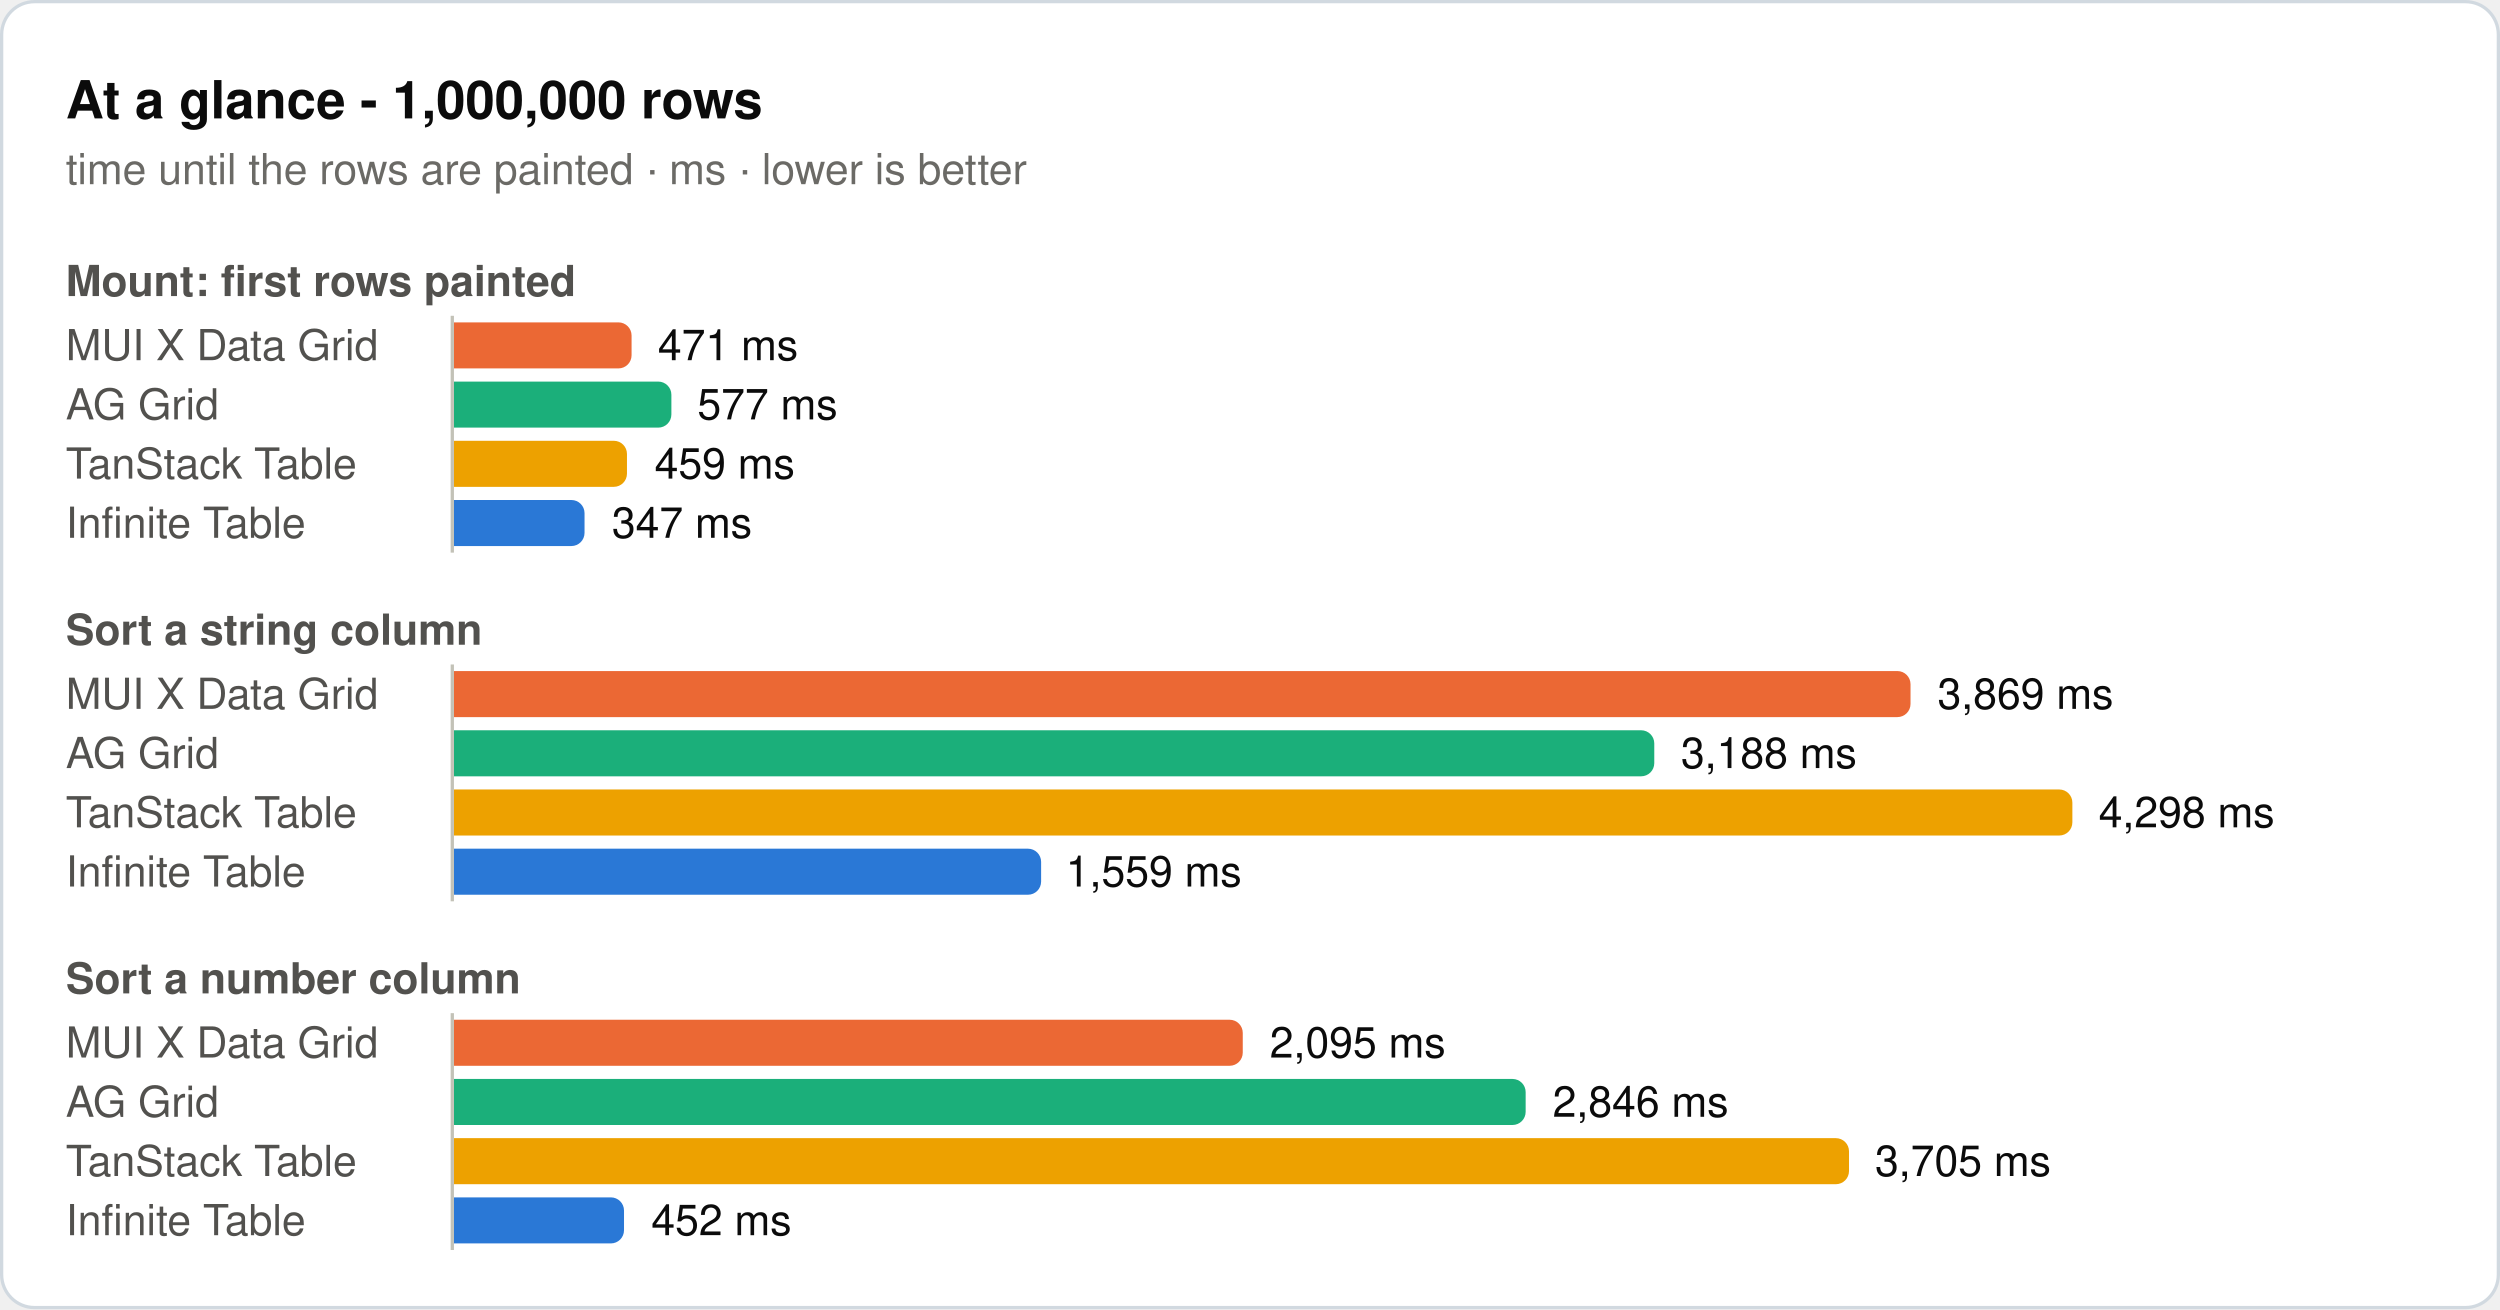
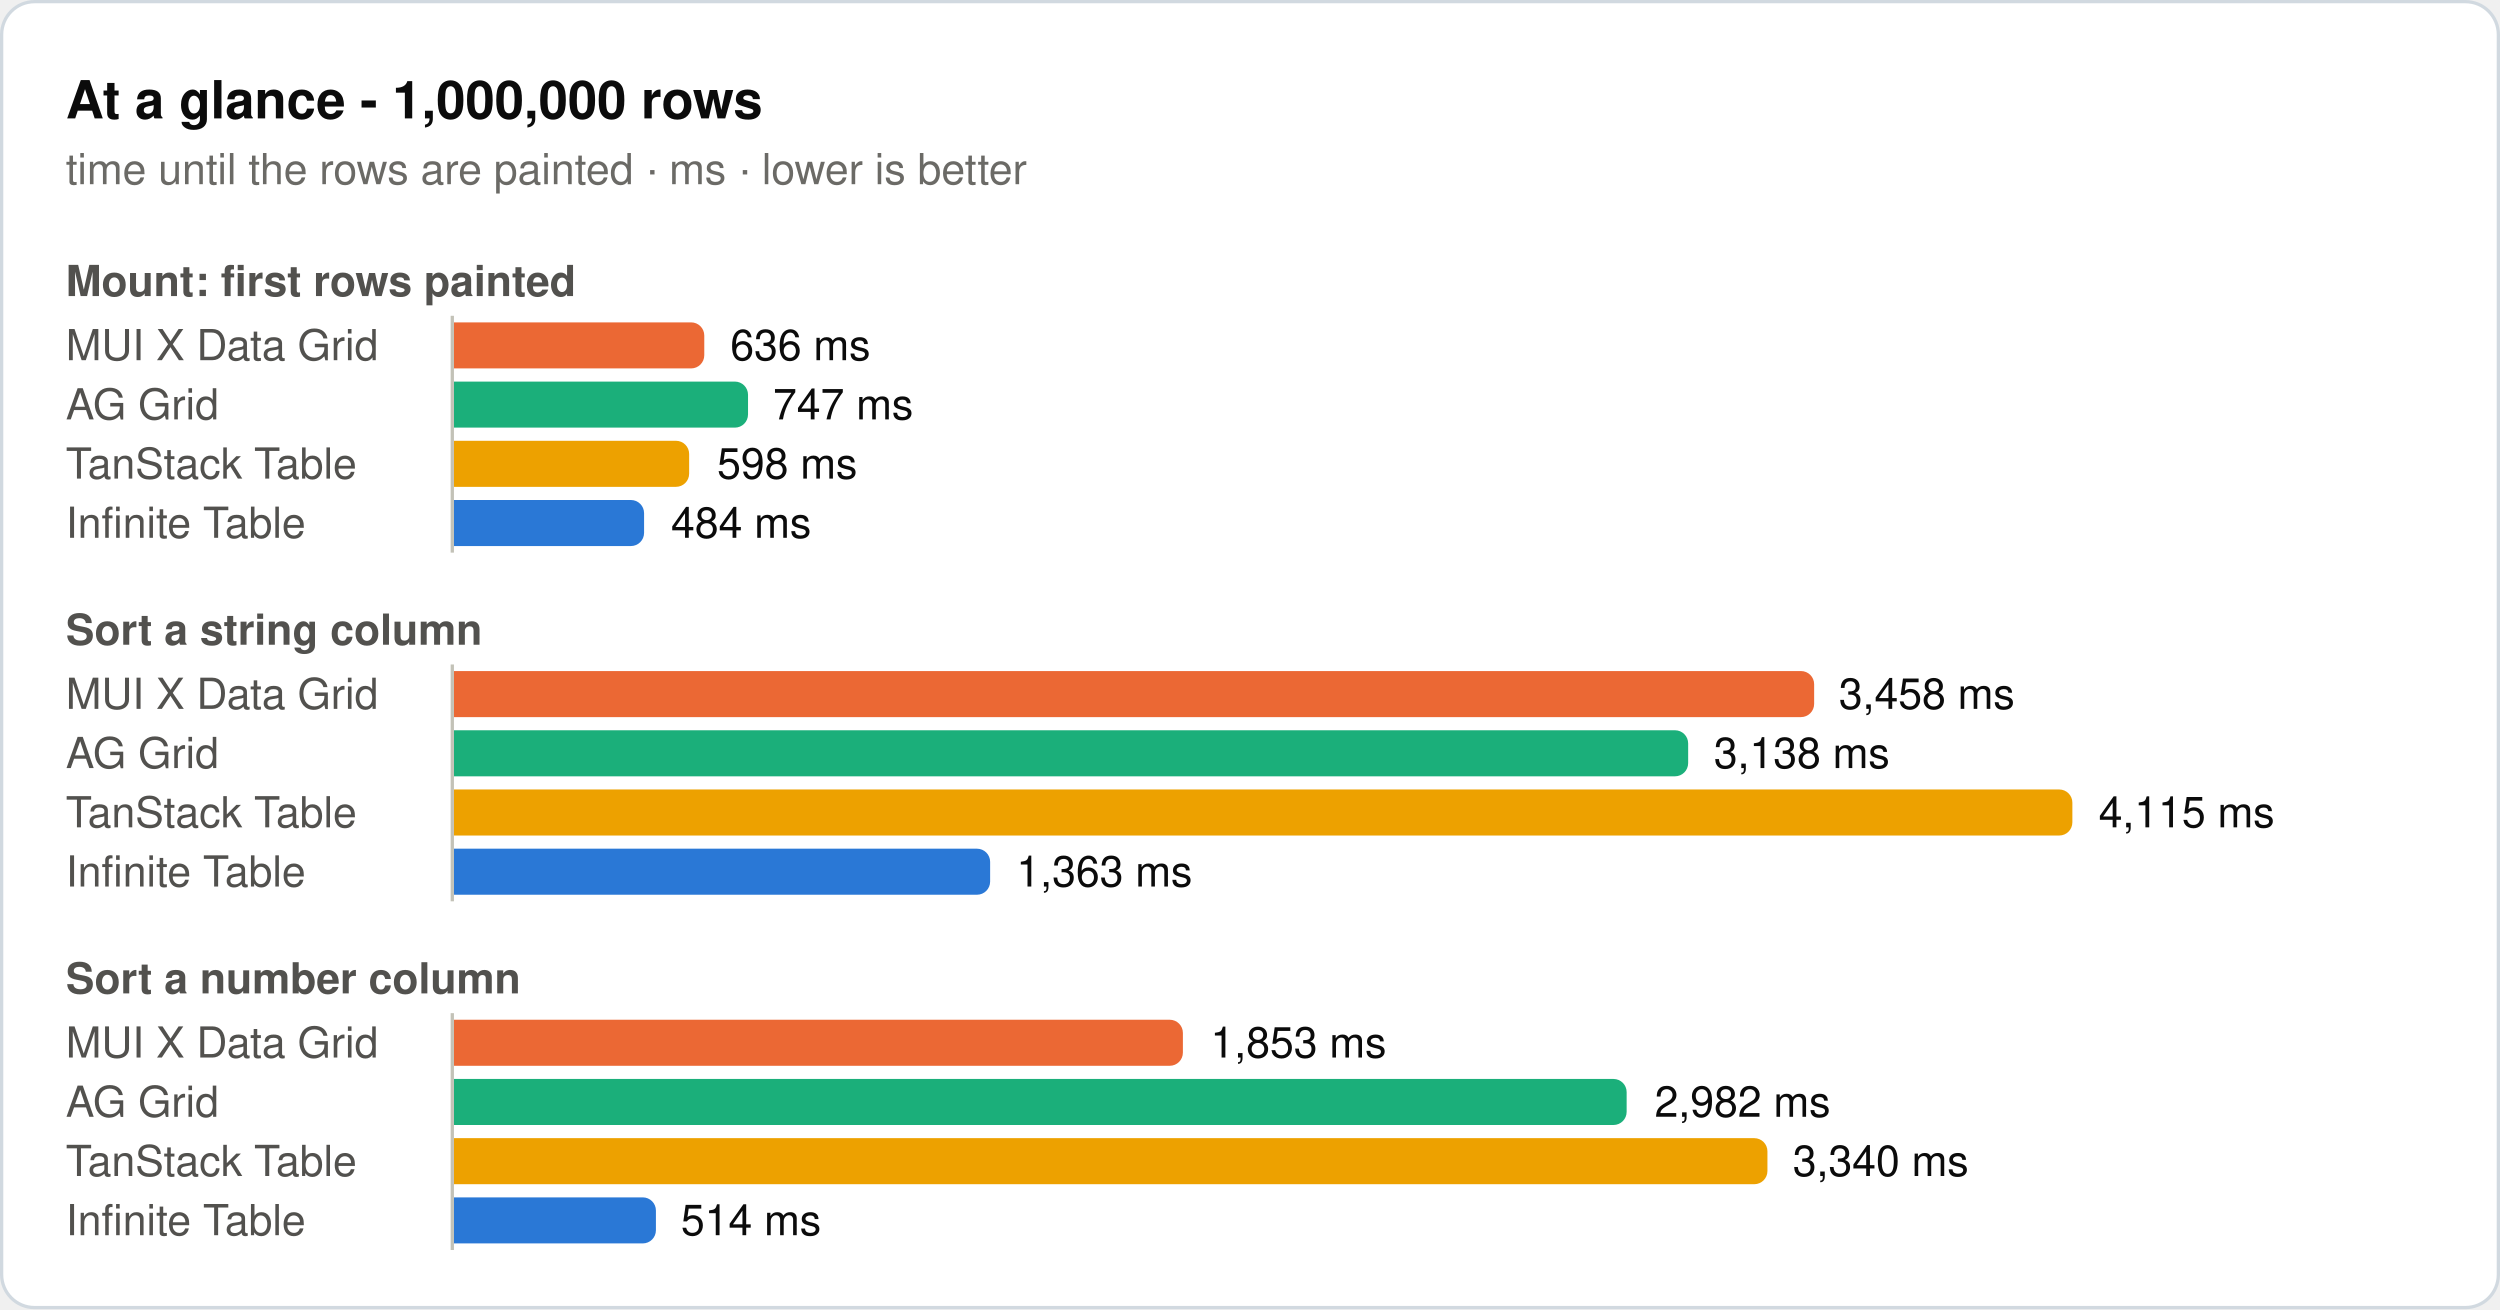
<svg xmlns="http://www.w3.org/2000/svg" width="760" height="398" viewBox="0 0 760 398" role="img">
  <rect x="0.5" y="0.5" width="759" height="397" rx="10" fill="#ffffff" stroke="#d1d9e0" />
  <text x="20" y="36" font-family="system-ui, -apple-system, 'Segoe UI', Helvetica, Arial, sans-serif" font-size="16" font-weight="600" fill="#0b0b0b">At a glance - 1,000,000 rows</text>
  <text x="20" y="56" font-family="system-ui, -apple-system, 'Segoe UI', Helvetica, Arial, sans-serif" font-size="13" fill="#6b6a66">time until the rows are painted · ms · lower is better</text>
  <text x="20" y="90" font-family="system-ui, -apple-system, 'Segoe UI', Helvetica, Arial, sans-serif" font-size="13" font-weight="600" fill="#52514e">Mount: first rows painted</text>
  <text x="20" y="109.5" font-family="system-ui, -apple-system, 'Segoe UI', Helvetica, Arial, sans-serif" font-size="13" fill="#52514e">MUI X Data Grid</text>
-   <path d="M138,98H188a4,4 0 0 1 4,4V108a4,4 0 0 1 -4,4H138Z" fill="#eb6834" />
-   <text x="200" y="109.5" font-family="system-ui, -apple-system, 'Segoe UI', Helvetica, Arial, sans-serif" font-size="13" fill="#0b0b0b">471 ms</text>
+   <path d="M138,98H210.1a4,4 0 0 1 4,4V108a4,4 0 0 1 -4,4H138Z" fill="#eb6834" />
+   <text x="222" y="109.5" font-family="system-ui, -apple-system, 'Segoe UI', Helvetica, Arial, sans-serif" font-size="13" fill="#0b0b0b">636 ms</text>
  <text x="20" y="127.5" font-family="system-ui, -apple-system, 'Segoe UI', Helvetica, Arial, sans-serif" font-size="13" fill="#52514e">AG Grid</text>
-   <path d="M138,116H200.1a4,4 0 0 1 4,4V126a4,4 0 0 1 -4,4H138Z" fill="#1baf7a" />
-   <text x="212" y="127.5" font-family="system-ui, -apple-system, 'Segoe UI', Helvetica, Arial, sans-serif" font-size="13" fill="#0b0b0b">577 ms</text>
+   <path d="M138,116H223.4a4,4 0 0 1 4,4V126a4,4 0 0 1 -4,4H138Z" fill="#1baf7a" />
+   <text x="235" y="127.5" font-family="system-ui, -apple-system, 'Segoe UI', Helvetica, Arial, sans-serif" font-size="13" fill="#0b0b0b">747 ms</text>
  <text x="20" y="145.5" font-family="system-ui, -apple-system, 'Segoe UI', Helvetica, Arial, sans-serif" font-size="13" fill="#52514e">TanStack Table</text>
-   <path d="M138,134H186.6a4,4 0 0 1 4,4V144a4,4 0 0 1 -4,4H138Z" fill="#eda100" />
-   <text x="199" y="145.5" font-family="system-ui, -apple-system, 'Segoe UI', Helvetica, Arial, sans-serif" font-size="13" fill="#0b0b0b">459 ms</text>
+   <path d="M138,134H205.5a4,4 0 0 1 4,4V144a4,4 0 0 1 -4,4H138Z" fill="#eda100" />
+   <text x="218" y="145.5" font-family="system-ui, -apple-system, 'Segoe UI', Helvetica, Arial, sans-serif" font-size="13" fill="#0b0b0b">598 ms</text>
  <text x="20" y="163.5" font-family="system-ui, -apple-system, 'Segoe UI', Helvetica, Arial, sans-serif" font-size="13" fill="#52514e">Infinite Table</text>
-   <path d="M138,152H173.7a4,4 0 0 1 4,4V162a4,4 0 0 1 -4,4H138Z" fill="#2a78d6" />
-   <text x="186" y="163.5" font-family="system-ui, -apple-system, 'Segoe UI', Helvetica, Arial, sans-serif" font-size="13" fill="#0b0b0b">347 ms</text>
+   <path d="M138,152H191.8a4,4 0 0 1 4,4V162a4,4 0 0 1 -4,4H138Z" fill="#2a78d6" />
+   <text x="204" y="163.5" font-family="system-ui, -apple-system, 'Segoe UI', Helvetica, Arial, sans-serif" font-size="13" fill="#0b0b0b">484 ms</text>
  <line x1="137.5" y1="96" x2="137.5" y2="168" stroke="#c3c2b7" stroke-width="1" />
  <text x="20" y="196" font-family="system-ui, -apple-system, 'Segoe UI', Helvetica, Arial, sans-serif" font-size="13" font-weight="600" fill="#52514e">Sort a string column</text>
  <text x="20" y="215.5" font-family="system-ui, -apple-system, 'Segoe UI', Helvetica, Arial, sans-serif" font-size="13" fill="#52514e">MUI X Data Grid</text>
-   <path d="M138,204H576.8a4,4 0 0 1 4,4V214a4,4 0 0 1 -4,4H138Z" fill="#eb6834" />
-   <text x="589" y="215.5" font-family="system-ui, -apple-system, 'Segoe UI', Helvetica, Arial, sans-serif" font-size="13" fill="#0b0b0b">3,869 ms</text>
+   <path d="M138,204H547.5a4,4 0 0 1 4,4V214a4,4 0 0 1 -4,4H138Z" fill="#eb6834" />
+   <text x="559" y="215.5" font-family="system-ui, -apple-system, 'Segoe UI', Helvetica, Arial, sans-serif" font-size="13" fill="#0b0b0b">3,458 ms</text>
  <text x="20" y="233.5" font-family="system-ui, -apple-system, 'Segoe UI', Helvetica, Arial, sans-serif" font-size="13" fill="#52514e">AG Grid</text>
-   <path d="M138,222H498.9a4,4 0 0 1 4,4V232a4,4 0 0 1 -4,4H138Z" fill="#1baf7a" />
-   <text x="511" y="233.5" font-family="system-ui, -apple-system, 'Segoe UI', Helvetica, Arial, sans-serif" font-size="13" fill="#0b0b0b">3,188 ms</text>
+   <path d="M138,222H509.2a4,4 0 0 1 4,4V232a4,4 0 0 1 -4,4H138Z" fill="#1baf7a" />
+   <text x="521" y="233.5" font-family="system-ui, -apple-system, 'Segoe UI', Helvetica, Arial, sans-serif" font-size="13" fill="#0b0b0b">3,138 ms</text>
  <text x="20" y="251.5" font-family="system-ui, -apple-system, 'Segoe UI', Helvetica, Arial, sans-serif" font-size="13" fill="#52514e">TanStack Table</text>
  <path d="M138,240H626a4,4 0 0 1 4,4V250a4,4 0 0 1 -4,4H138Z" fill="#eda100" />
-   <text x="638" y="251.5" font-family="system-ui, -apple-system, 'Segoe UI', Helvetica, Arial, sans-serif" font-size="13" fill="#0b0b0b">4,298 ms</text>
+   <text x="638" y="251.5" font-family="system-ui, -apple-system, 'Segoe UI', Helvetica, Arial, sans-serif" font-size="13" fill="#0b0b0b">4,115 ms</text>
  <text x="20" y="269.5" font-family="system-ui, -apple-system, 'Segoe UI', Helvetica, Arial, sans-serif" font-size="13" fill="#52514e">Infinite Table</text>
-   <path d="M138,258H312.5a4,4 0 0 1 4,4V268a4,4 0 0 1 -4,4H138Z" fill="#2a78d6" />
-   <text x="324" y="269.5" font-family="system-ui, -apple-system, 'Segoe UI', Helvetica, Arial, sans-serif" font-size="13" fill="#0b0b0b">1,559 ms</text>
+   <path d="M138,258H297a4,4 0 0 1 4,4V268a4,4 0 0 1 -4,4H138Z" fill="#2a78d6" />
+   <text x="309" y="269.5" font-family="system-ui, -apple-system, 'Segoe UI', Helvetica, Arial, sans-serif" font-size="13" fill="#0b0b0b">1,363 ms</text>
  <line x1="137.5" y1="202" x2="137.5" y2="274" stroke="#c3c2b7" stroke-width="1" />
  <text x="20" y="302" font-family="system-ui, -apple-system, 'Segoe UI', Helvetica, Arial, sans-serif" font-size="13" font-weight="600" fill="#52514e">Sort a number column</text>
  <text x="20" y="321.5" font-family="system-ui, -apple-system, 'Segoe UI', Helvetica, Arial, sans-serif" font-size="13" fill="#52514e">MUI X Data Grid</text>
-   <path d="M138,310H373.8a4,4 0 0 1 4,4V320a4,4 0 0 1 -4,4H138Z" fill="#eb6834" />
-   <text x="386" y="321.5" font-family="system-ui, -apple-system, 'Segoe UI', Helvetica, Arial, sans-serif" font-size="13" fill="#0b0b0b">2,095 ms</text>
+   <path d="M138,310H355.6a4,4 0 0 1 4,4V320a4,4 0 0 1 -4,4H138Z" fill="#eb6834" />
+   <text x="368" y="321.5" font-family="system-ui, -apple-system, 'Segoe UI', Helvetica, Arial, sans-serif" font-size="13" fill="#0b0b0b">1,853 ms</text>
  <text x="20" y="339.5" font-family="system-ui, -apple-system, 'Segoe UI', Helvetica, Arial, sans-serif" font-size="13" fill="#52514e">AG Grid</text>
-   <path d="M138,328H459.8a4,4 0 0 1 4,4V338a4,4 0 0 1 -4,4H138Z" fill="#1baf7a" />
-   <text x="472" y="339.5" font-family="system-ui, -apple-system, 'Segoe UI', Helvetica, Arial, sans-serif" font-size="13" fill="#0b0b0b">2,846 ms</text>
+   <path d="M138,328H490.5a4,4 0 0 1 4,4V338a4,4 0 0 1 -4,4H138Z" fill="#1baf7a" />
+   <text x="503" y="339.5" font-family="system-ui, -apple-system, 'Segoe UI', Helvetica, Arial, sans-serif" font-size="13" fill="#0b0b0b">2,982 ms</text>
  <text x="20" y="357.5" font-family="system-ui, -apple-system, 'Segoe UI', Helvetica, Arial, sans-serif" font-size="13" fill="#52514e">TanStack Table</text>
-   <path d="M138,346H558.1a4,4 0 0 1 4,4V356a4,4 0 0 1 -4,4H138Z" fill="#eda100" />
-   <text x="570" y="357.5" font-family="system-ui, -apple-system, 'Segoe UI', Helvetica, Arial, sans-serif" font-size="13" fill="#0b0b0b">3,705 ms</text>
+   <path d="M138,346H533.3a4,4 0 0 1 4,4V356a4,4 0 0 1 -4,4H138Z" fill="#eda100" />
+   <text x="545" y="357.5" font-family="system-ui, -apple-system, 'Segoe UI', Helvetica, Arial, sans-serif" font-size="13" fill="#0b0b0b">3,340 ms</text>
  <text x="20" y="375.5" font-family="system-ui, -apple-system, 'Segoe UI', Helvetica, Arial, sans-serif" font-size="13" fill="#52514e">Infinite Table</text>
-   <path d="M138,364H185.7a4,4 0 0 1 4,4V374a4,4 0 0 1 -4,4H138Z" fill="#2a78d6" />
-   <text x="198" y="375.5" font-family="system-ui, -apple-system, 'Segoe UI', Helvetica, Arial, sans-serif" font-size="13" fill="#0b0b0b">452 ms</text>
+   <path d="M138,364H195.4a4,4 0 0 1 4,4V374a4,4 0 0 1 -4,4H138Z" fill="#2a78d6" />
+   <text x="207" y="375.5" font-family="system-ui, -apple-system, 'Segoe UI', Helvetica, Arial, sans-serif" font-size="13" fill="#0b0b0b">514 ms</text>
  <line x1="137.5" y1="308" x2="137.5" y2="380" stroke="#c3c2b7" stroke-width="1" />
</svg>
